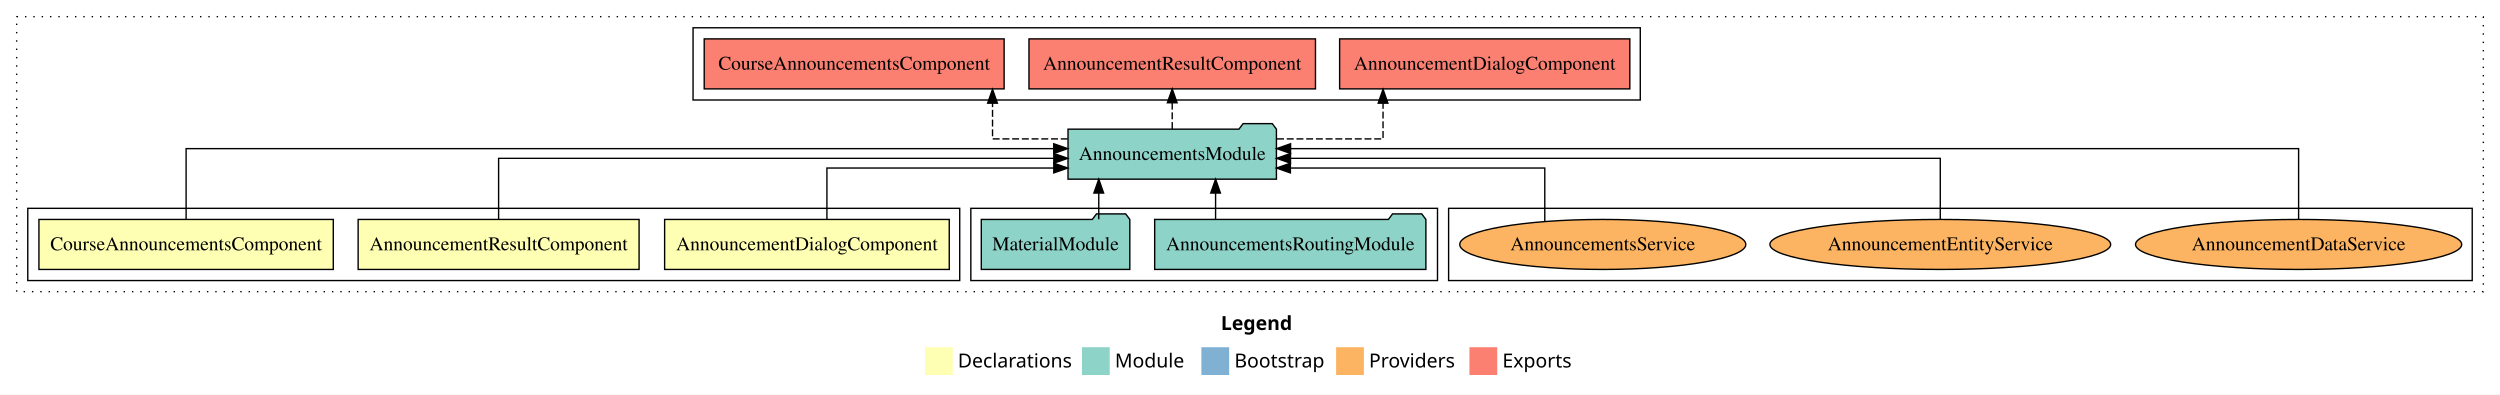
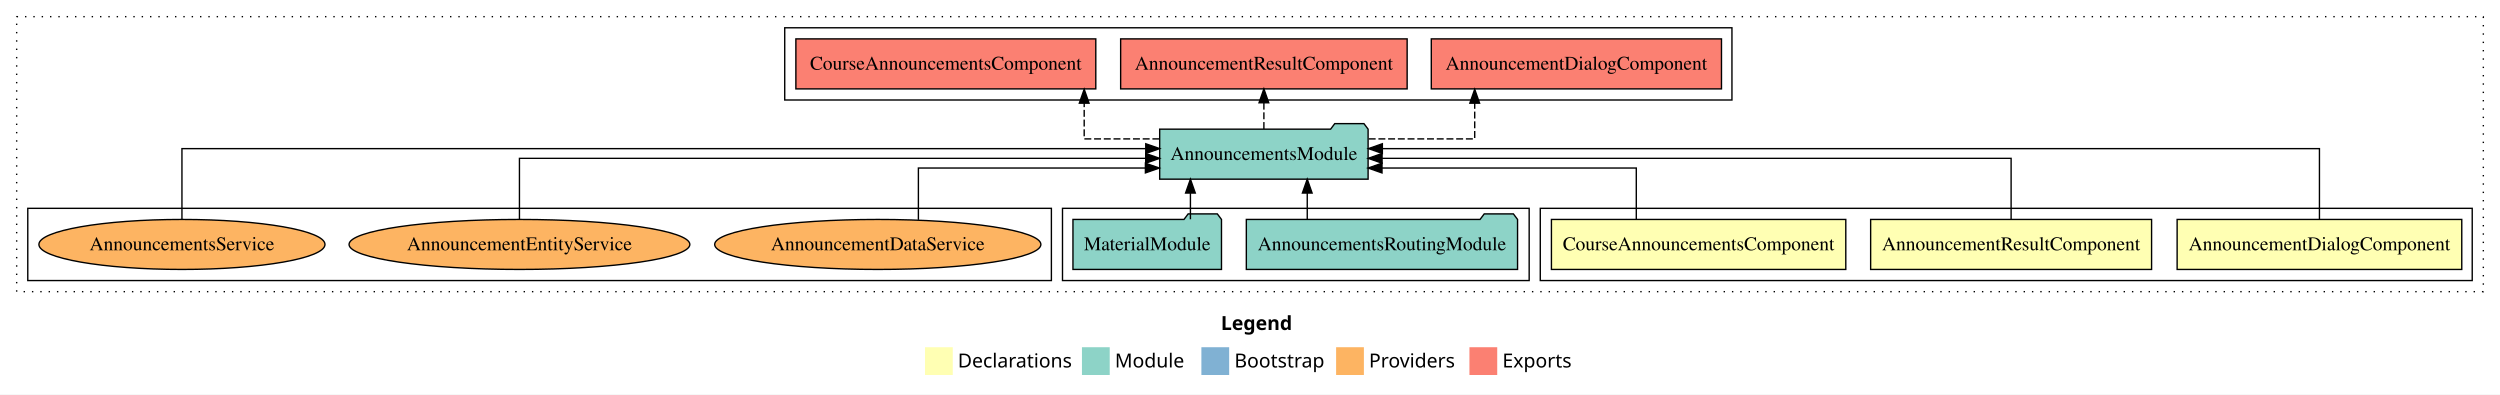
<svg xmlns="http://www.w3.org/2000/svg" width="1800pt" height="284pt" viewBox="0.00 0.00 1800.00 284.00">
  <g id="graph0" class="graph" transform="scale(1 1) rotate(0) translate(4 280)">
    <polygon fill="white" stroke="transparent" points="-4,4 -4,-280 1796,-280 1796,4 -4,4" />
    <text text-anchor="start" x="875.01" y="-42.4" font-family="sans-serif" font-weight="bold" font-size="14.00">Legend</text>
    <polygon fill="#ffffb3" stroke="transparent" points="662,-10 662,-30 682,-30 682,-10 662,-10" />
    <text text-anchor="start" x="685.63" y="-15.4" font-family="sans-serif" font-size="14.00">  Declarations</text>
    <polygon fill="#8dd3c7" stroke="transparent" points="775,-10 775,-30 795,-30 795,-10 775,-10" />
    <text text-anchor="start" x="798.73" y="-15.4" font-family="sans-serif" font-size="14.00">  Module</text>
    <polygon fill="#80b1d3" stroke="transparent" points="861,-10 861,-30 881,-30 881,-10 861,-10" />
    <text text-anchor="start" x="884.78" y="-15.4" font-family="sans-serif" font-size="14.00">  Bootstrap</text>
    <polygon fill="#fdb462" stroke="transparent" points="958,-10 958,-30 978,-30 978,-10 958,-10" />
    <text text-anchor="start" x="981.67" y="-15.4" font-family="sans-serif" font-size="14.00">  Providers</text>
    <polygon fill="#fb8072" stroke="transparent" points="1054,-10 1054,-30 1074,-30 1074,-10 1054,-10" />
    <text text-anchor="start" x="1077.73" y="-15.4" font-family="sans-serif" font-size="14.00">  Exports</text>
    <g id="clust1" class="cluster">
      <polygon fill="none" stroke="black" stroke-dasharray="1,5" points="8,-70 8,-268 1784,-268 1784,-70 8,-70" />
    </g>
+     <g id="clust2" class="cluster">
+       <polygon fill="none" stroke="black" points="1105,-78 1105,-130 1776,-130 1776,-78 1105,-78" />
+     </g>
    <g id="clust7" class="cluster">
-       <polygon fill="none" stroke="black" points="495,-208 495,-260 1177,-260 1177,-208 495,-208" />
+       <polygon fill="none" stroke="black" points="561,-208 561,-260 1243,-260 1243,-208 561,-208" />
+     </g>
+     <g id="clust6" class="cluster">
+       <polygon fill="none" stroke="black" points="761,-78 761,-130 1097,-130 1097,-78 761,-78" />
    </g>
    <g id="clust9" class="cluster">
-       <polygon fill="none" stroke="black" points="1039,-78 1039,-130 1776,-130 1776,-78 1039,-78" />
-     </g>
-     <g id="clust6" class="cluster">
-       <polygon fill="none" stroke="black" points="695,-78 695,-130 1031,-130 1031,-78 695,-78" />
-     </g>
-     <g id="clust2" class="cluster">
-       <polygon fill="none" stroke="black" points="16,-78 16,-130 687,-130 687,-78 16,-78" />
+       <polygon fill="none" stroke="black" points="16,-78 16,-130 753,-130 753,-78 16,-78" />
    </g>
    <g id="node1" class="node">
-       <polygon fill="#ffffb3" stroke="black" points="679.47,-122 474.53,-122 474.53,-86 679.47,-86 679.47,-122" />
-       <text text-anchor="middle" x="577" y="-99.8" font-family="Times,serif" font-size="14.00">AnnouncementDialogComponent</text>
+       <polygon fill="#ffffb3" stroke="black" points="1768.47,-122 1563.53,-122 1563.53,-86 1768.47,-86 1768.47,-122" />
+       <text text-anchor="middle" x="1666" y="-99.8" font-family="Times,serif" font-size="14.00">AnnouncementDialogComponent</text>
    </g>
    <g id="node4" class="node">
-       <polygon fill="#8dd3c7" stroke="black" points="915.03,-187 912.03,-191 891.03,-191 888.03,-187 764.97,-187 764.97,-151 915.03,-151 915.03,-187" />
-       <text text-anchor="middle" x="840" y="-164.8" font-family="Times,serif" font-size="14.00">AnnouncementsModule</text>
+       <polygon fill="#8dd3c7" stroke="black" points="981.03,-187 978.03,-191 957.03,-191 954.03,-187 830.97,-187 830.97,-151 981.03,-151 981.03,-187" />
+       <text text-anchor="middle" x="906" y="-164.8" font-family="Times,serif" font-size="14.00">AnnouncementsModule</text>
    </g>
    <g id="edge1" class="edge">
-       <path fill="none" stroke="black" d="M591.38,-122.01C591.38,-138.05 591.38,-159 591.38,-159 591.38,-159 754.73,-159 754.73,-159" />
-       <polygon fill="black" stroke="black" points="754.73,-162.5 764.73,-159 754.73,-155.5 754.73,-162.5" />
+       <path fill="none" stroke="black" d="M1666,-122.13C1666,-142.57 1666,-173 1666,-173 1666,-173 991.3,-173 991.3,-173" />
+       <polygon fill="black" stroke="black" points="991.3,-169.5 981.3,-173 991.3,-176.5 991.3,-169.5" />
    </g>
    <g id="node2" class="node">
-       <polygon fill="#ffffb3" stroke="black" points="456.14,-122 253.86,-122 253.86,-86 456.14,-86 456.14,-122" />
-       <text text-anchor="middle" x="355" y="-99.8" font-family="Times,serif" font-size="14.00">AnnouncementResultComponent</text>
+       <polygon fill="#ffffb3" stroke="black" points="1545.14,-122 1342.86,-122 1342.86,-86 1545.14,-86 1545.14,-122" />
+       <text text-anchor="middle" x="1444" y="-99.8" font-family="Times,serif" font-size="14.00">AnnouncementResultComponent</text>
    </g>
    <g id="edge2" class="edge">
-       <path fill="none" stroke="black" d="M355,-122.27C355,-140.56 355,-166 355,-166 355,-166 754.75,-166 754.75,-166" />
-       <polygon fill="black" stroke="black" points="754.75,-169.5 764.75,-166 754.75,-162.5 754.75,-169.5" />
+       <path fill="none" stroke="black" d="M1444,-122.27C1444,-140.56 1444,-166 1444,-166 1444,-166 991.09,-166 991.09,-166" />
+       <polygon fill="black" stroke="black" points="991.09,-162.5 981.09,-166 991.09,-169.5 991.09,-162.5" />
    </g>
    <g id="node3" class="node">
-       <polygon fill="#ffffb3" stroke="black" points="235.97,-122 24.03,-122 24.03,-86 235.97,-86 235.97,-122" />
-       <text text-anchor="middle" x="130" y="-99.8" font-family="Times,serif" font-size="14.00">CourseAnnouncementsComponent</text>
+       <polygon fill="#ffffb3" stroke="black" points="1324.97,-122 1113.03,-122 1113.03,-86 1324.97,-86 1324.97,-122" />
+       <text text-anchor="middle" x="1219" y="-99.8" font-family="Times,serif" font-size="14.00">CourseAnnouncementsComponent</text>
    </g>
    <g id="edge3" class="edge">
-       <path fill="none" stroke="black" d="M130,-122.13C130,-142.57 130,-173 130,-173 130,-173 754.69,-173 754.69,-173" />
-       <polygon fill="black" stroke="black" points="754.69,-176.5 764.69,-173 754.69,-169.5 754.69,-176.5" />
+       <path fill="none" stroke="black" d="M1174.13,-122.01C1174.13,-138.05 1174.13,-159 1174.13,-159 1174.13,-159 991.04,-159 991.04,-159" />
+       <polygon fill="black" stroke="black" points="991.04,-155.5 981.04,-159 991.04,-162.5 991.04,-155.5" />
    </g>
    <g id="node7" class="node">
-       <polygon fill="#fb8072" stroke="black" points="1169.47,-252 960.53,-252 960.53,-216 1169.47,-216 1169.47,-252" />
-       <text text-anchor="middle" x="1065" y="-229.8" font-family="Times,serif" font-size="14.00">AnnouncementDialogComponent </text>
+       <polygon fill="#fb8072" stroke="black" points="1235.47,-252 1026.53,-252 1026.53,-216 1235.47,-216 1235.47,-252" />
+       <text text-anchor="middle" x="1131" y="-229.8" font-family="Times,serif" font-size="14.00">AnnouncementDialogComponent </text>
    </g>
    <g id="edge6" class="edge">
-       <path fill="none" stroke="black" stroke-dasharray="5,2" d="M915.45,-180C953.55,-180 991.79,-180 991.79,-180 991.79,-180 991.79,-205.72 991.79,-205.72" />
-       <polygon fill="black" stroke="black" points="988.29,-205.72 991.79,-215.72 995.29,-205.72 988.29,-205.72" />
+       <path fill="none" stroke="black" stroke-dasharray="5,2" d="M981.45,-180C1019.55,-180 1057.79,-180 1057.79,-180 1057.79,-180 1057.79,-205.72 1057.79,-205.72" />
+       <polygon fill="black" stroke="black" points="1054.29,-205.72 1057.79,-215.72 1061.29,-205.72 1054.29,-205.72" />
    </g>
    <g id="node8" class="node">
-       <polygon fill="#fb8072" stroke="black" points="943.14,-252 736.86,-252 736.86,-216 943.14,-216 943.14,-252" />
-       <text text-anchor="middle" x="840" y="-229.8" font-family="Times,serif" font-size="14.00">AnnouncementResultComponent </text>
+       <polygon fill="#fb8072" stroke="black" points="1009.14,-252 802.86,-252 802.86,-216 1009.14,-216 1009.14,-252" />
+       <text text-anchor="middle" x="906" y="-229.8" font-family="Times,serif" font-size="14.00">AnnouncementResultComponent </text>
    </g>
    <g id="edge7" class="edge">
-       <path fill="none" stroke="black" stroke-dasharray="5,2" d="M840,-187.11C840,-187.11 840,-205.99 840,-205.99" />
-       <polygon fill="black" stroke="black" points="836.5,-205.99 840,-215.99 843.5,-205.99 836.5,-205.99" />
+       <path fill="none" stroke="black" stroke-dasharray="5,2" d="M906,-187.11C906,-187.11 906,-205.99 906,-205.99" />
+       <polygon fill="black" stroke="black" points="902.5,-205.99 906,-215.99 909.5,-205.99 902.5,-205.99" />
    </g>
    <g id="node9" class="node">
-       <polygon fill="#fb8072" stroke="black" points="718.97,-252 503.03,-252 503.03,-216 718.97,-216 718.97,-252" />
-       <text text-anchor="middle" x="611" y="-229.8" font-family="Times,serif" font-size="14.00">CourseAnnouncementsComponent </text>
+       <polygon fill="#fb8072" stroke="black" points="784.97,-252 569.03,-252 569.03,-216 784.97,-216 784.97,-252" />
+       <text text-anchor="middle" x="677" y="-229.8" font-family="Times,serif" font-size="14.00">CourseAnnouncementsComponent </text>
    </g>
    <g id="edge8" class="edge">
-       <path fill="none" stroke="black" stroke-dasharray="5,2" d="M764.74,-180C736.28,-180 710.62,-180 710.62,-180 710.62,-180 710.62,-205.72 710.62,-205.72" />
-       <polygon fill="black" stroke="black" points="707.12,-205.72 710.62,-215.72 714.12,-205.72 707.12,-205.72" />
+       <path fill="none" stroke="black" stroke-dasharray="5,2" d="M830.74,-180C802.28,-180 776.62,-180 776.62,-180 776.62,-180 776.62,-205.72 776.62,-205.72" />
+       <polygon fill="black" stroke="black" points="773.12,-205.72 776.62,-215.72 780.12,-205.72 773.12,-205.72" />
    </g>
    <g id="node5" class="node">
-       <polygon fill="#8dd3c7" stroke="black" points="1022.64,-122 1019.64,-126 998.64,-126 995.64,-122 827.36,-122 827.36,-86 1022.64,-86 1022.64,-122" />
-       <text text-anchor="middle" x="925" y="-99.8" font-family="Times,serif" font-size="14.00">AnnouncementsRoutingModule</text>
+       <polygon fill="#8dd3c7" stroke="black" points="1088.64,-122 1085.64,-126 1064.64,-126 1061.64,-122 893.36,-122 893.36,-86 1088.64,-86 1088.64,-122" />
+       <text text-anchor="middle" x="991" y="-99.8" font-family="Times,serif" font-size="14.00">AnnouncementsRoutingModule</text>
    </g>
    <g id="edge4" class="edge">
-       <path fill="none" stroke="black" d="M871.22,-122.11C871.22,-122.11 871.22,-140.99 871.22,-140.99" />
-       <polygon fill="black" stroke="black" points="867.72,-140.99 871.22,-150.99 874.72,-140.99 867.72,-140.99" />
+       <path fill="none" stroke="black" d="M937.22,-122.11C937.22,-122.11 937.22,-140.99 937.22,-140.99" />
+       <polygon fill="black" stroke="black" points="933.72,-140.99 937.22,-150.99 940.72,-140.99 933.72,-140.99" />
    </g>
    <g id="node6" class="node">
-       <polygon fill="#8dd3c7" stroke="black" points="809.47,-122 806.47,-126 785.47,-126 782.47,-122 702.53,-122 702.53,-86 809.47,-86 809.47,-122" />
-       <text text-anchor="middle" x="756" y="-99.8" font-family="Times,serif" font-size="14.00">MaterialModule</text>
+       <polygon fill="#8dd3c7" stroke="black" points="875.47,-122 872.47,-126 851.47,-126 848.47,-122 768.53,-122 768.53,-86 875.47,-86 875.47,-122" />
+       <text text-anchor="middle" x="822" y="-99.8" font-family="Times,serif" font-size="14.00">MaterialModule</text>
    </g>
    <g id="edge5" class="edge">
-       <path fill="none" stroke="black" d="M787.11,-122.11C787.11,-122.11 787.11,-140.99 787.11,-140.99" />
-       <polygon fill="black" stroke="black" points="783.61,-140.99 787.11,-150.99 790.61,-140.99 783.61,-140.99" />
+       <path fill="none" stroke="black" d="M853.11,-122.11C853.11,-122.11 853.11,-140.99 853.11,-140.99" />
+       <polygon fill="black" stroke="black" points="849.61,-140.99 853.11,-150.99 856.61,-140.99 849.61,-140.99" />
    </g>
    <g id="node10" class="node">
-       <ellipse fill="#fdb462" stroke="black" cx="1651" cy="-104" rx="117.44" ry="18" />
-       <text text-anchor="middle" x="1651" y="-99.8" font-family="Times,serif" font-size="14.00">AnnouncementDataService</text>
+       <ellipse fill="#fdb462" stroke="black" cx="628" cy="-104" rx="117.44" ry="18" />
+       <text text-anchor="middle" x="628" y="-99.8" font-family="Times,serif" font-size="14.00">AnnouncementDataService</text>
    </g>
    <g id="edge9" class="edge">
-       <path fill="none" stroke="black" d="M1651,-122.13C1651,-142.57 1651,-173 1651,-173 1651,-173 925.21,-173 925.21,-173" />
-       <polygon fill="black" stroke="black" points="925.21,-169.5 915.21,-173 925.21,-176.5 925.21,-169.5" />
+       <path fill="none" stroke="black" d="M657.24,-121.71C657.24,-137.78 657.24,-159 657.24,-159 657.24,-159 820.69,-159 820.69,-159" />
+       <polygon fill="black" stroke="black" points="820.69,-162.5 830.69,-159 820.69,-155.5 820.69,-162.5" />
    </g>
    <g id="node11" class="node">
-       <ellipse fill="#fdb462" stroke="black" cx="1393" cy="-104" rx="122.69" ry="18" />
-       <text text-anchor="middle" x="1393" y="-99.8" font-family="Times,serif" font-size="14.00">AnnouncementEntityService</text>
+       <ellipse fill="#fdb462" stroke="black" cx="370" cy="-104" rx="122.69" ry="18" />
+       <text text-anchor="middle" x="370" y="-99.8" font-family="Times,serif" font-size="14.00">AnnouncementEntityService</text>
    </g>
    <g id="edge10" class="edge">
-       <path fill="none" stroke="black" d="M1393,-122.27C1393,-140.56 1393,-166 1393,-166 1393,-166 925.16,-166 925.16,-166" />
-       <polygon fill="black" stroke="black" points="925.16,-162.5 915.16,-166 925.16,-169.5 925.16,-162.5" />
+       <path fill="none" stroke="black" d="M370,-122.27C370,-140.56 370,-166 370,-166 370,-166 820.91,-166 820.91,-166" />
+       <polygon fill="black" stroke="black" points="820.91,-169.5 830.91,-166 820.91,-162.5 820.91,-169.5" />
    </g>
    <g id="node12" class="node">
-       <ellipse fill="#fdb462" stroke="black" cx="1150" cy="-104" rx="102.99" ry="18" />
-       <text text-anchor="middle" x="1150" y="-99.8" font-family="Times,serif" font-size="14.00">AnnouncementsService</text>
+       <ellipse fill="#fdb462" stroke="black" cx="127" cy="-104" rx="102.99" ry="18" />
+       <text text-anchor="middle" x="127" y="-99.8" font-family="Times,serif" font-size="14.00">AnnouncementsService</text>
    </g>
    <g id="edge11" class="edge">
-       <path fill="none" stroke="black" d="M1108.24,-120.5C1108.24,-136.7 1108.24,-159 1108.24,-159 1108.24,-159 925.08,-159 925.08,-159" />
-       <polygon fill="black" stroke="black" points="925.08,-155.5 915.08,-159 925.08,-162.5 925.08,-155.5" />
+       <path fill="none" stroke="black" d="M127,-122.13C127,-142.57 127,-173 127,-173 127,-173 820.95,-173 820.95,-173" />
+       <polygon fill="black" stroke="black" points="820.95,-176.5 830.95,-173 820.95,-169.5 820.95,-176.5" />
    </g>
  </g>
</svg>
